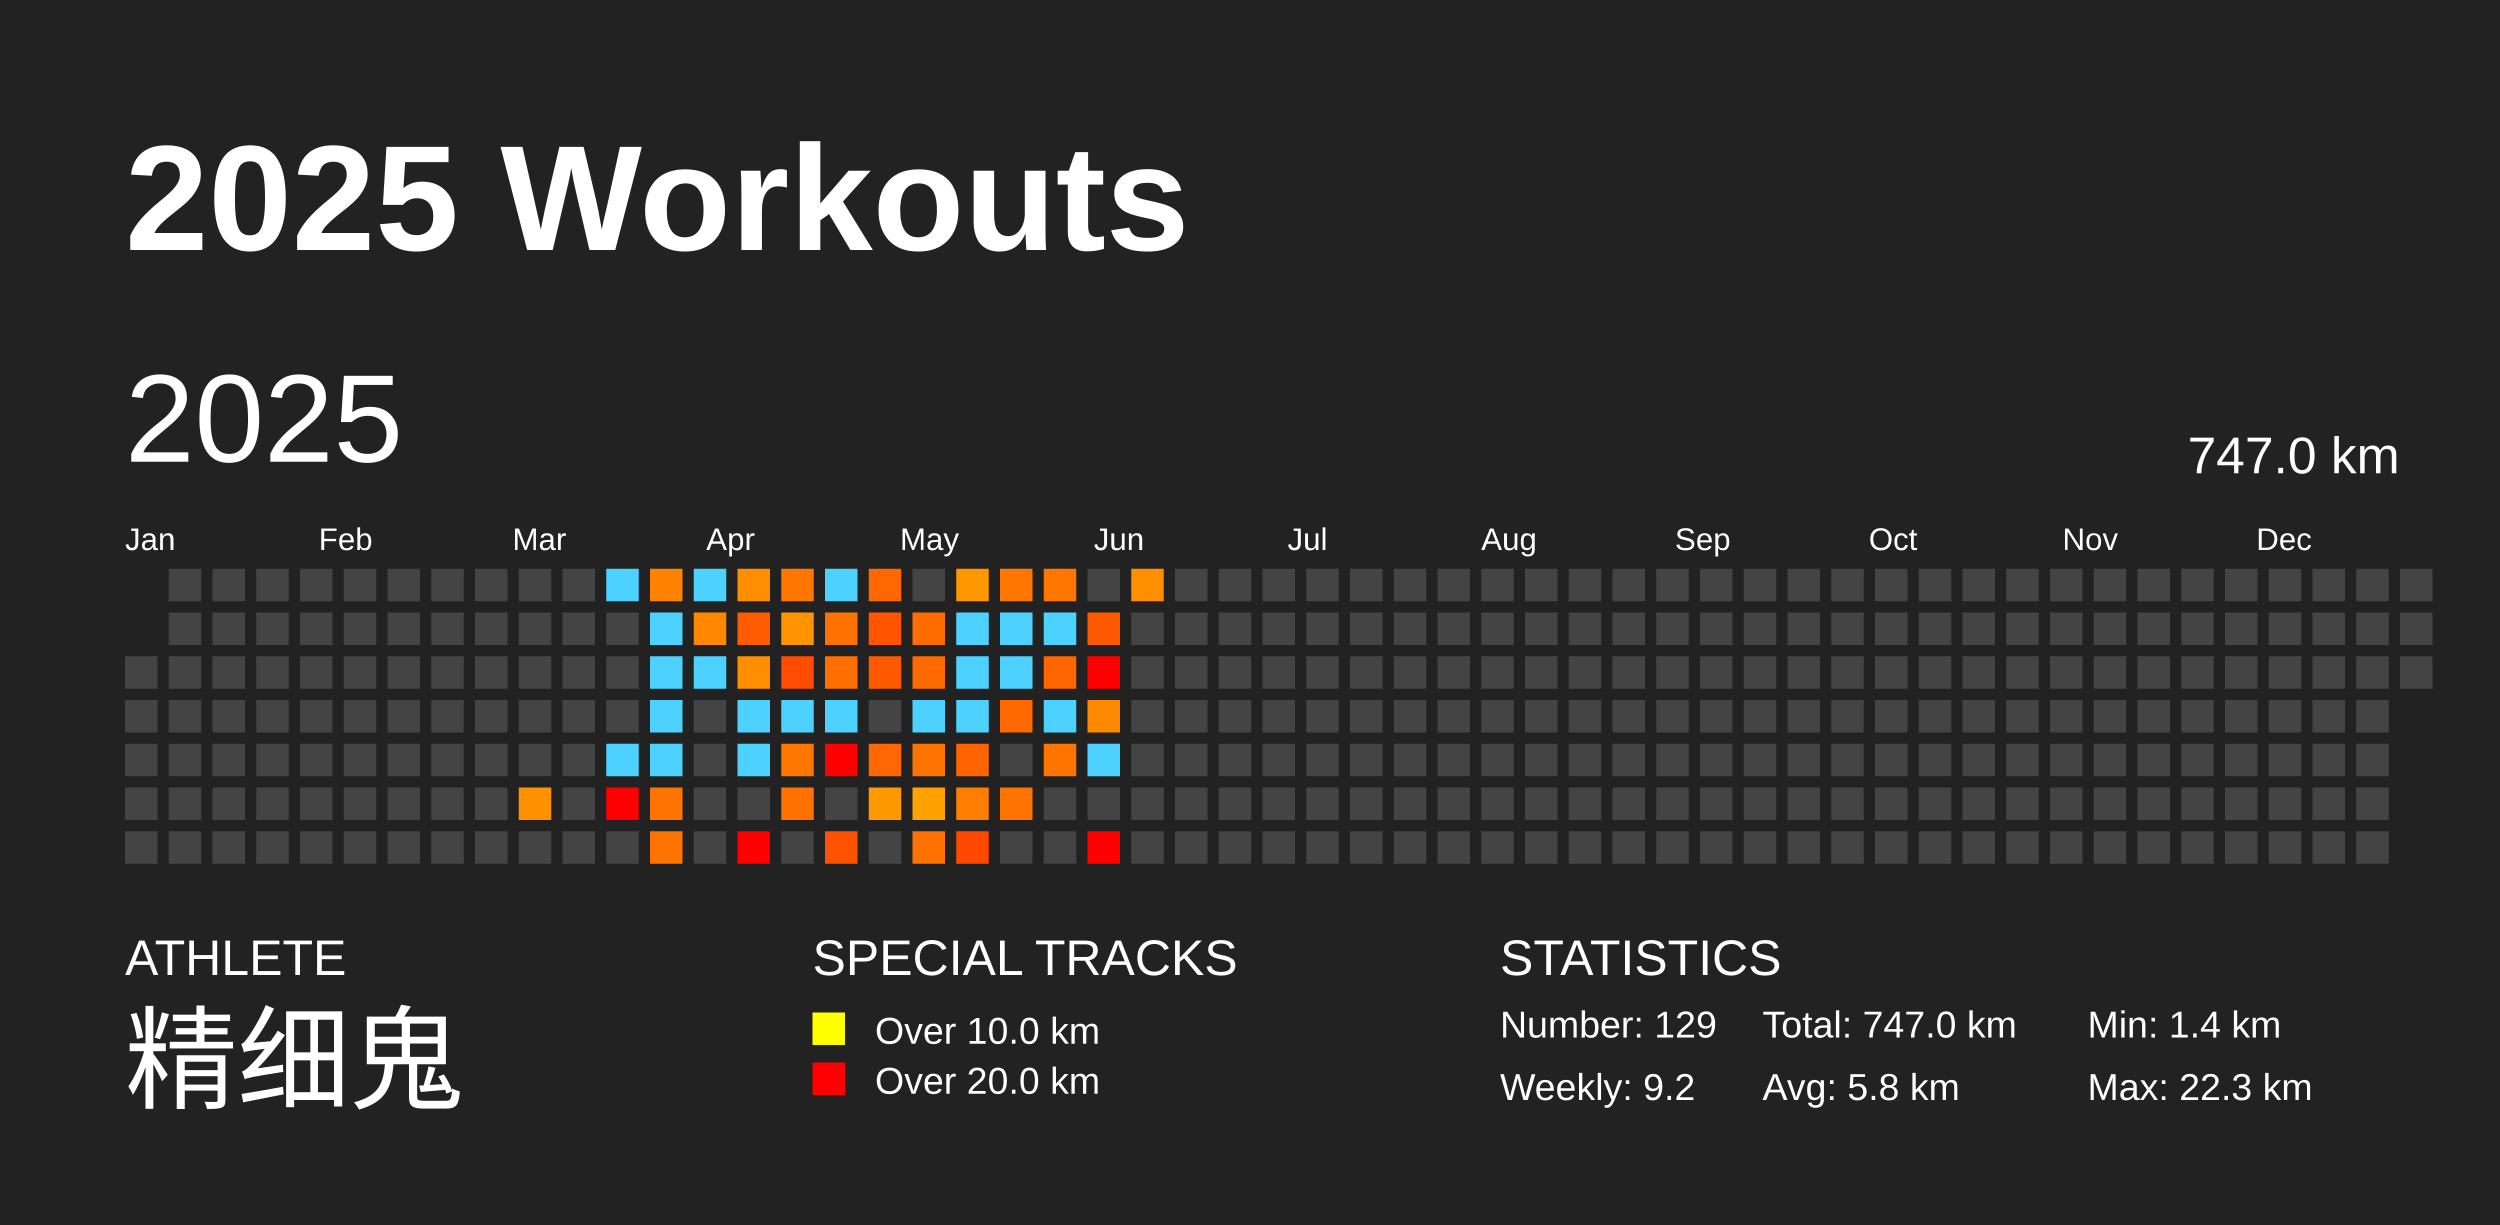
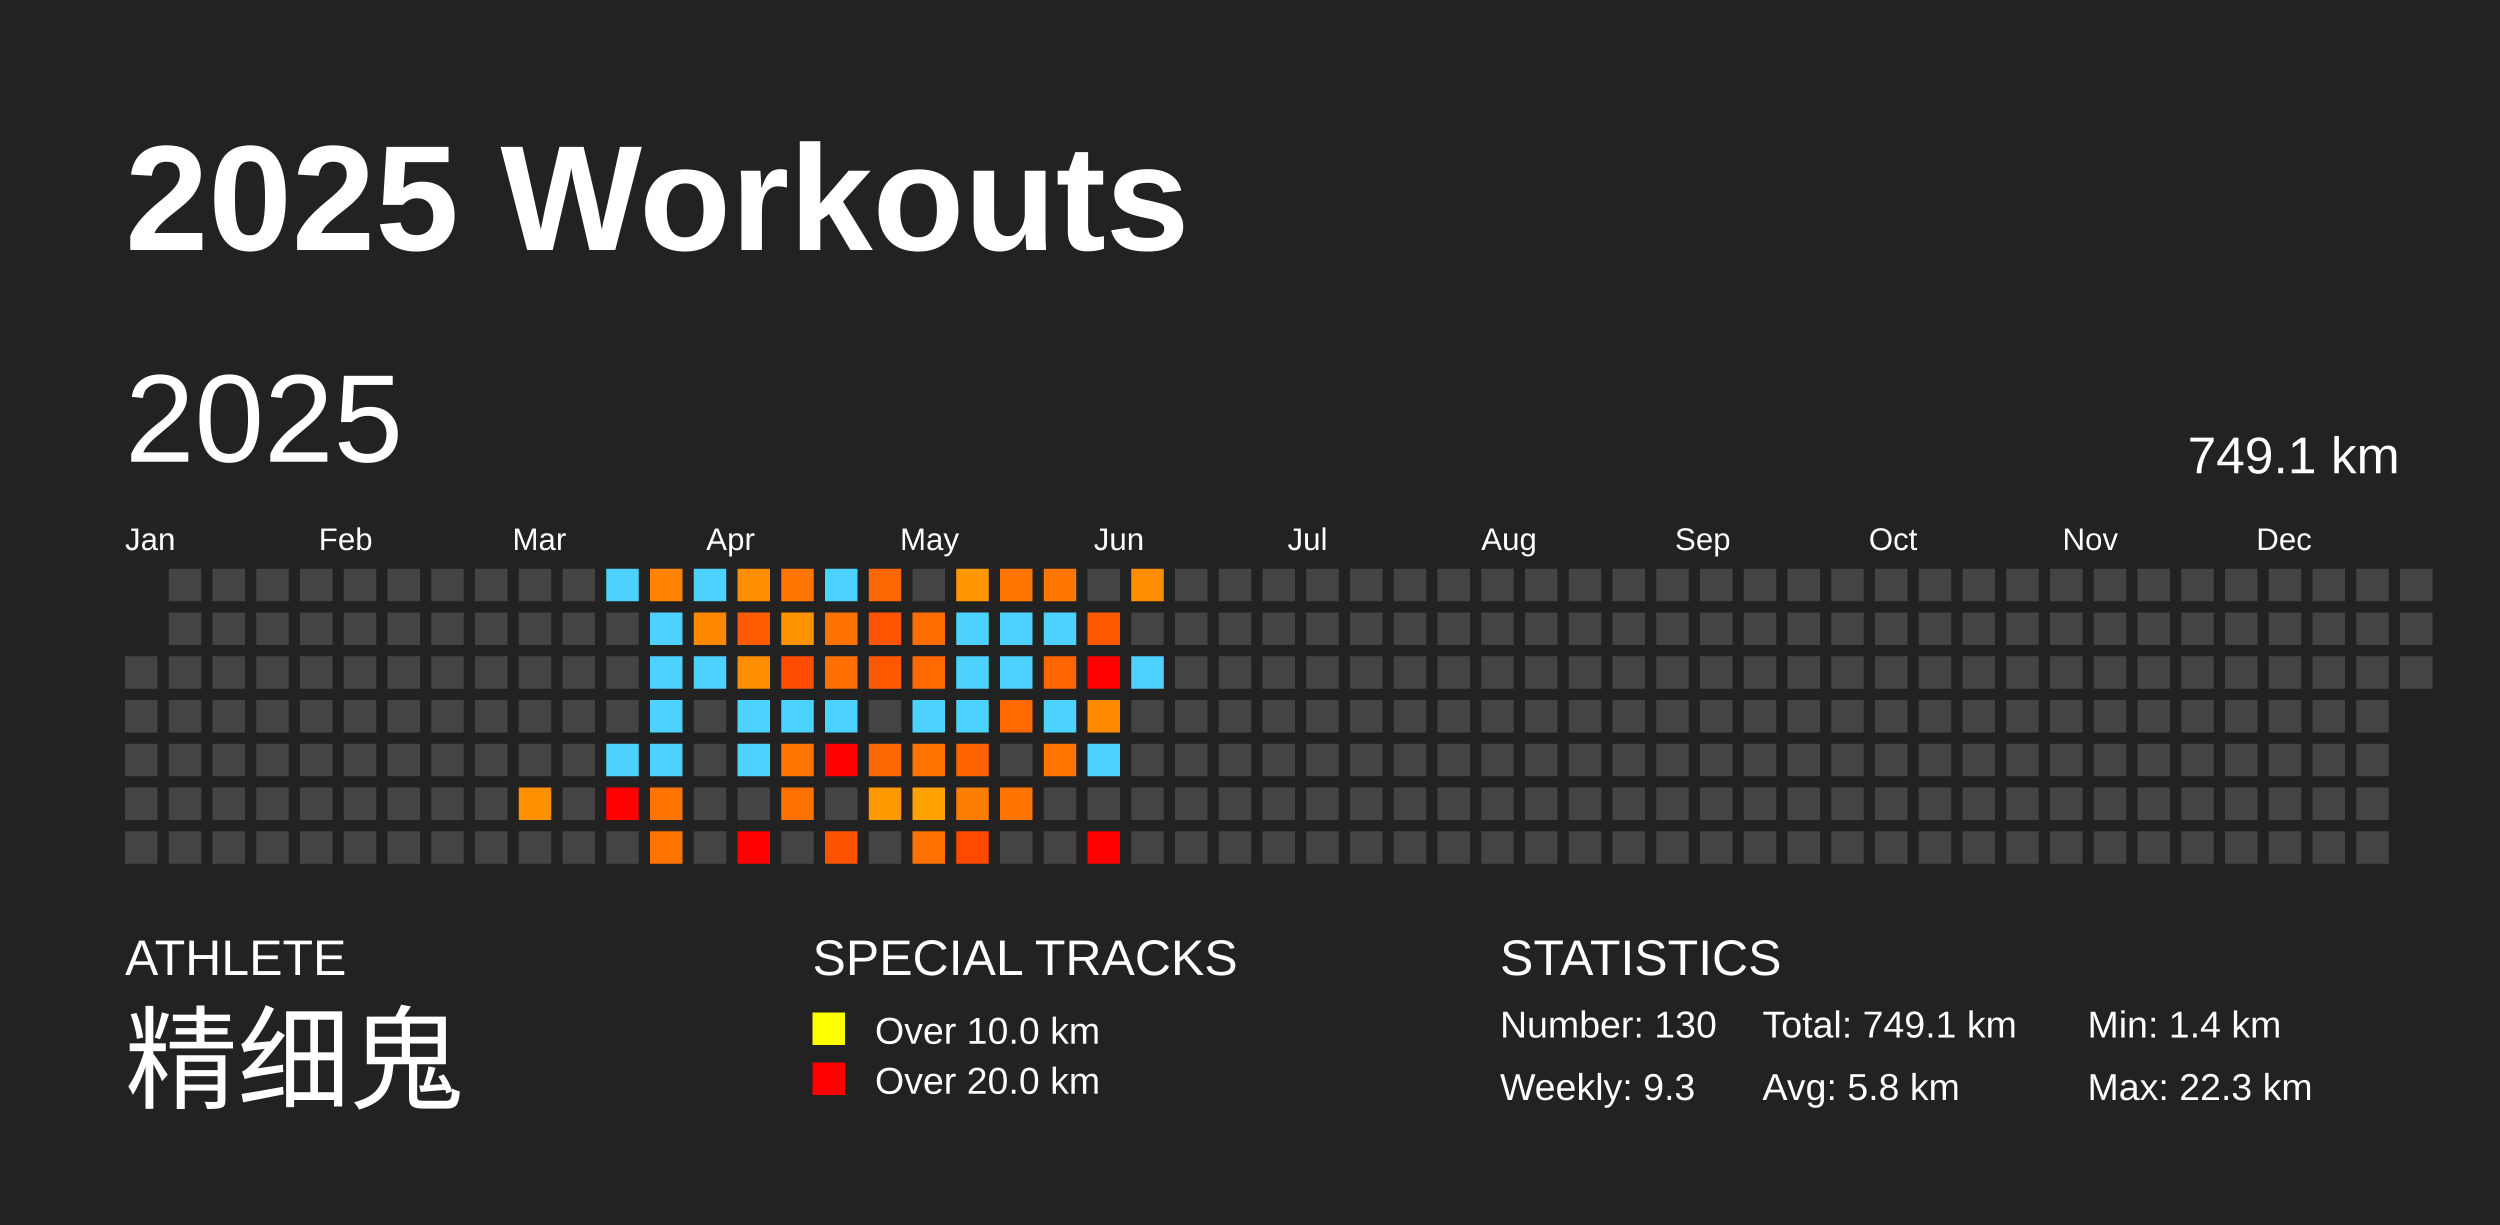
<svg xmlns="http://www.w3.org/2000/svg" baseProfile="full" height="98mm" version="1.1" viewBox="0,0,200,98" width="200mm">
  <defs />
  <rect fill="#222222" height="98" width="200" x="0" y="0" />
  <text fill="#FFFFFF" style="font-size:12px; font-family:Arial; font-weight:bold;" x="10" y="20">2025 Workouts</text>
  <text fill="#FFFFFF" style="font-size:4px; font-family:Arial" x="10" y="78">ATHLETE</text>
  <text fill="#FFFFFF" style="font-size:9px; font-family:Arial" x="10" y="88">精细鬼</text>
  <text fill="#FFFFFF" style="font-size:4px; font-family:Arial" x="65" y="78">SPECIAL TRACKS</text>
  <rect fill="yellow" height="2.6" width="2.6" x="65" y="81" />
  <text fill="#FFFFFF" style="font-size:3px; font-family:Arial" x="70" y="83.5">Over 10.0 km</text>
  <rect fill="red" height="2.6" width="2.6" x="65" y="85" />
  <text fill="#FFFFFF" style="font-size:3px; font-family:Arial" x="70" y="87.5">Over 20.0 km</text>
  <text fill="#FFFFFF" style="font-size:4px; font-family:Arial" x="120" y="78">STATISTICS</text>
-   <text fill="#FFFFFF" style="font-size:3px; font-family:Arial" x="120" y="83">Number: 129</text>
-   <text fill="#FFFFFF" style="font-size:3px; font-family:Arial" x="120" y="88">Weekly: 9.2</text>
-   <text fill="#FFFFFF" style="font-size:3px; font-family:Arial" x="141" y="83">Total: 747.0 km</text>
+   <text fill="#FFFFFF" style="font-size:3px; font-family:Arial" x="120" y="83">Number: 130</text>
+   <text fill="#FFFFFF" style="font-size:3px; font-family:Arial" x="120" y="88">Weekly: 9.3</text>
+   <text fill="#FFFFFF" style="font-size:3px; font-family:Arial" x="141" y="83">Total: 749.1 km</text>
  <text fill="#FFFFFF" style="font-size:3px; font-family:Arial" x="141" y="88">Avg: 5.8 km</text>
  <text fill="#FFFFFF" style="font-size:3px; font-family:Arial" x="167" y="83">Min: 1.4 km</text>
  <text fill="#FFFFFF" style="font-size:3px; font-family:Arial" x="167" y="88">Max: 22.3 km</text>
  <text dominant-baseline="hanging" fill="#FFFFFF" style="font-size:10.0px; font-family:Arial;" x="10" y="30">2025</text>
-   <text dominant-baseline="hanging" fill="#FFFFFF" style="font-size:4.125px; font-family:Arial;" x="175" y="35">747.0 km</text>
+   <text dominant-baseline="hanging" fill="#FFFFFF" style="font-size:4.125px; font-family:Arial;" x="175" y="35">749.1 km</text>
  <text fill="#FFFFFF" style="font-size:2.5px; font-family:Arial" x="10.0" y="44">Jan</text>
  <text fill="#FFFFFF" style="font-size:2.5px; font-family:Arial" x="25.5" y="44">Feb</text>
  <text fill="#FFFFFF" style="font-size:2.5px; font-family:Arial" x="41.0" y="44">Mar</text>
  <text fill="#FFFFFF" style="font-size:2.5px; font-family:Arial" x="56.5" y="44">Apr</text>
  <text fill="#FFFFFF" style="font-size:2.5px; font-family:Arial" x="72.0" y="44">May</text>
  <text fill="#FFFFFF" style="font-size:2.5px; font-family:Arial" x="87.5" y="44">Jun</text>
  <text fill="#FFFFFF" style="font-size:2.5px; font-family:Arial" x="103.0" y="44">Jul</text>
  <text fill="#FFFFFF" style="font-size:2.5px; font-family:Arial" x="118.5" y="44">Aug</text>
  <text fill="#FFFFFF" style="font-size:2.5px; font-family:Arial" x="134.0" y="44">Sep</text>
  <text fill="#FFFFFF" style="font-size:2.5px; font-family:Arial" x="149.5" y="44">Oct</text>
  <text fill="#FFFFFF" style="font-size:2.5px; font-family:Arial" x="165.0" y="44">Nov</text>
  <text fill="#FFFFFF" style="font-size:2.5px; font-family:Arial" x="180.5" y="44">Dec</text>
  <rect fill="#444444" height="2.6" width="2.6" x="10.0" y="52.5" />
  <rect fill="#444444" height="2.6" width="2.6" x="10.0" y="56.0" />
  <rect fill="#444444" height="2.6" width="2.6" x="10.0" y="59.5" />
  <rect fill="#444444" height="2.6" width="2.6" x="10.0" y="63.0" />
  <rect fill="#444444" height="2.6" width="2.6" x="10.0" y="66.5" />
  <rect fill="#444444" height="2.6" width="2.6" x="13.5" y="45.5" />
  <rect fill="#444444" height="2.6" width="2.6" x="13.5" y="49.0" />
  <rect fill="#444444" height="2.6" width="2.6" x="13.5" y="52.5" />
  <rect fill="#444444" height="2.6" width="2.6" x="13.5" y="56.0" />
  <rect fill="#444444" height="2.6" width="2.6" x="13.5" y="59.5" />
  <rect fill="#444444" height="2.6" width="2.6" x="13.5" y="63.0" />
  <rect fill="#444444" height="2.6" width="2.6" x="13.5" y="66.5" />
  <rect fill="#444444" height="2.6" width="2.6" x="17.0" y="45.5" />
  <rect fill="#444444" height="2.6" width="2.6" x="17.0" y="49.0" />
  <rect fill="#444444" height="2.6" width="2.6" x="17.0" y="52.5" />
  <rect fill="#444444" height="2.6" width="2.6" x="17.0" y="56.0" />
  <rect fill="#444444" height="2.6" width="2.6" x="17.0" y="59.5" />
  <rect fill="#444444" height="2.6" width="2.6" x="17.0" y="63.0" />
  <rect fill="#444444" height="2.6" width="2.6" x="17.0" y="66.5" />
  <rect fill="#444444" height="2.6" width="2.6" x="20.5" y="45.5" />
  <rect fill="#444444" height="2.6" width="2.6" x="20.5" y="49.0" />
  <rect fill="#444444" height="2.6" width="2.6" x="20.5" y="52.5" />
  <rect fill="#444444" height="2.6" width="2.6" x="20.5" y="56.0" />
  <rect fill="#444444" height="2.6" width="2.6" x="20.5" y="59.5" />
  <rect fill="#444444" height="2.6" width="2.6" x="20.5" y="63.0" />
  <rect fill="#444444" height="2.6" width="2.6" x="20.5" y="66.5" />
  <rect fill="#444444" height="2.6" width="2.6" x="24.0" y="45.5" />
  <rect fill="#444444" height="2.6" width="2.6" x="24.0" y="49.0" />
  <rect fill="#444444" height="2.6" width="2.6" x="24.0" y="52.5" />
  <rect fill="#444444" height="2.6" width="2.6" x="24.0" y="56.0" />
  <rect fill="#444444" height="2.6" width="2.6" x="24.0" y="59.5" />
  <rect fill="#444444" height="2.6" width="2.6" x="24.0" y="63.0" />
  <rect fill="#444444" height="2.6" width="2.6" x="24.0" y="66.5" />
  <rect fill="#444444" height="2.6" width="2.6" x="27.5" y="45.5" />
  <rect fill="#444444" height="2.6" width="2.6" x="27.5" y="49.0" />
  <rect fill="#444444" height="2.6" width="2.6" x="27.5" y="52.5" />
  <rect fill="#444444" height="2.6" width="2.6" x="27.5" y="56.0" />
  <rect fill="#444444" height="2.6" width="2.6" x="27.5" y="59.5" />
  <rect fill="#444444" height="2.6" width="2.6" x="27.5" y="63.0" />
  <rect fill="#444444" height="2.6" width="2.6" x="27.5" y="66.5" />
  <rect fill="#444444" height="2.6" width="2.6" x="31.0" y="45.5" />
  <rect fill="#444444" height="2.6" width="2.6" x="31.0" y="49.0" />
  <rect fill="#444444" height="2.6" width="2.6" x="31.0" y="52.5" />
  <rect fill="#444444" height="2.6" width="2.6" x="31.0" y="56.0" />
  <rect fill="#444444" height="2.6" width="2.6" x="31.0" y="59.5" />
  <rect fill="#444444" height="2.6" width="2.6" x="31.0" y="63.0" />
  <rect fill="#444444" height="2.6" width="2.6" x="31.0" y="66.5" />
  <rect fill="#444444" height="2.6" width="2.6" x="34.5" y="45.5" />
  <rect fill="#444444" height="2.6" width="2.6" x="34.5" y="49.0" />
  <rect fill="#444444" height="2.6" width="2.6" x="34.5" y="52.5" />
  <rect fill="#444444" height="2.6" width="2.6" x="34.5" y="56.0" />
  <rect fill="#444444" height="2.6" width="2.6" x="34.5" y="59.5" />
  <rect fill="#444444" height="2.6" width="2.6" x="34.5" y="63.0" />
  <rect fill="#444444" height="2.6" width="2.6" x="34.5" y="66.5" />
  <rect fill="#444444" height="2.6" width="2.6" x="38.0" y="45.5" />
  <rect fill="#444444" height="2.6" width="2.6" x="38.0" y="49.0" />
  <rect fill="#444444" height="2.6" width="2.6" x="38.0" y="52.5" />
  <rect fill="#444444" height="2.6" width="2.6" x="38.0" y="56.0" />
  <rect fill="#444444" height="2.6" width="2.6" x="38.0" y="59.5" />
  <rect fill="#444444" height="2.6" width="2.6" x="38.0" y="63.0" />
  <rect fill="#444444" height="2.6" width="2.6" x="38.0" y="66.5" />
  <rect fill="#444444" height="2.6" width="2.6" x="41.5" y="45.5" />
  <rect fill="#444444" height="2.6" width="2.6" x="41.5" y="49.0" />
  <rect fill="#444444" height="2.6" width="2.6" x="41.5" y="52.5" />
  <rect fill="#444444" height="2.6" width="2.6" x="41.5" y="56.0" />
  <rect fill="#444444" height="2.6" width="2.6" x="41.5" y="59.5" />
  <rect fill="#ff9000" height="2.6" width="2.6" x="41.5" y="63.0" />
  <rect fill="#444444" height="2.6" width="2.6" x="41.5" y="66.5" />
  <rect fill="#444444" height="2.6" width="2.6" x="45.0" y="45.5" />
  <rect fill="#444444" height="2.6" width="2.6" x="45.0" y="49.0" />
  <rect fill="#444444" height="2.6" width="2.6" x="45.0" y="52.5" />
  <rect fill="#444444" height="2.6" width="2.6" x="45.0" y="56.0" />
  <rect fill="#444444" height="2.6" width="2.6" x="45.0" y="59.5" />
  <rect fill="#444444" height="2.6" width="2.6" x="45.0" y="63.0" />
  <rect fill="#444444" height="2.6" width="2.6" x="45.0" y="66.5" />
  <rect fill="#4dd2ff" height="2.6" width="2.6" x="48.5" y="45.5" />
  <rect fill="#444444" height="2.6" width="2.6" x="48.5" y="49.0" />
  <rect fill="#444444" height="2.6" width="2.6" x="48.5" y="52.5" />
  <rect fill="#444444" height="2.6" width="2.6" x="48.5" y="56.0" />
  <rect fill="#4dd2ff" height="2.6" width="2.6" x="48.5" y="59.5" />
  <rect fill="red" height="2.6" width="2.6" x="48.5" y="63.0" />
  <rect fill="#444444" height="2.6" width="2.6" x="48.5" y="66.5" />
  <rect fill="#ff8200" height="2.6" width="2.6" x="52.0" y="45.5" />
  <rect fill="#4dd2ff" height="2.6" width="2.6" x="52.0" y="49.0" />
  <rect fill="#4dd2ff" height="2.6" width="2.6" x="52.0" y="52.5" />
  <rect fill="#4dd2ff" height="2.6" width="2.6" x="52.0" y="56.0" />
  <rect fill="#4dd2ff" height="2.6" width="2.6" x="52.0" y="59.5" />
  <rect fill="#ff7300" height="2.6" width="2.6" x="52.0" y="63.0" />
  <rect fill="#ff7300" height="2.6" width="2.6" x="52.0" y="66.5" />
  <rect fill="#4dd2ff" height="2.6" width="2.6" x="55.5" y="45.5" />
  <rect fill="#ff8800" height="2.6" width="2.6" x="55.5" y="49.0" />
  <rect fill="#4dd2ff" height="2.6" width="2.6" x="55.5" y="52.5" />
  <rect fill="#444444" height="2.6" width="2.6" x="55.5" y="56.0" />
  <rect fill="#444444" height="2.6" width="2.6" x="55.5" y="59.5" />
  <rect fill="#444444" height="2.6" width="2.6" x="55.5" y="63.0" />
  <rect fill="#444444" height="2.6" width="2.6" x="55.5" y="66.5" />
  <rect fill="#ff8f00" height="2.6" width="2.6" x="59.0" y="45.5" />
  <rect fill="#ff5c00" height="2.6" width="2.6" x="59.0" y="49.0" />
  <rect fill="#ff8e00" height="2.6" width="2.6" x="59.0" y="52.5" />
  <rect fill="#4dd2ff" height="2.6" width="2.6" x="59.0" y="56.0" />
  <rect fill="#4dd2ff" height="2.6" width="2.6" x="59.0" y="59.5" />
  <rect fill="#444444" height="2.6" width="2.6" x="59.0" y="63.0" />
  <rect fill="red" height="2.6" width="2.6" x="59.0" y="66.5" />
  <rect fill="#ff7600" height="2.6" width="2.6" x="62.5" y="45.5" />
  <rect fill="#ff9300" height="2.6" width="2.6" x="62.5" y="49.0" />
  <rect fill="#ff4c00" height="2.6" width="2.6" x="62.5" y="52.5" />
  <rect fill="#4dd2ff" height="2.6" width="2.6" x="62.5" y="56.0" />
  <rect fill="#ff7600" height="2.6" width="2.6" x="62.5" y="59.5" />
  <rect fill="#ff7200" height="2.6" width="2.6" x="62.5" y="63.0" />
  <rect fill="#444444" height="2.6" width="2.6" x="62.5" y="66.5" />
  <rect fill="#4dd2ff" height="2.6" width="2.6" x="66.0" y="45.5" />
  <rect fill="#ff7200" height="2.6" width="2.6" x="66.0" y="49.0" />
  <rect fill="#ff6e00" height="2.6" width="2.6" x="66.0" y="52.5" />
  <rect fill="#4dd2ff" height="2.6" width="2.6" x="66.0" y="56.0" />
  <rect fill="red" height="2.6" width="2.6" x="66.0" y="59.5" />
  <rect fill="#444444" height="2.6" width="2.6" x="66.0" y="63.0" />
  <rect fill="#ff5200" height="2.6" width="2.6" x="66.0" y="66.5" />
  <rect fill="#ff6800" height="2.6" width="2.6" x="69.5" y="45.5" />
  <rect fill="#ff5500" height="2.6" width="2.6" x="69.5" y="49.0" />
  <rect fill="#ff5900" height="2.6" width="2.6" x="69.5" y="52.5" />
  <rect fill="#444444" height="2.6" width="2.6" x="69.5" y="56.0" />
  <rect fill="#ff6800" height="2.6" width="2.6" x="69.5" y="59.5" />
  <rect fill="#ff9900" height="2.6" width="2.6" x="69.5" y="63.0" />
  <rect fill="#444444" height="2.6" width="2.6" x="69.5" y="66.5" />
  <rect fill="#444444" height="2.6" width="2.6" x="73.0" y="45.5" />
  <rect fill="#ff6d00" height="2.6" width="2.6" x="73.0" y="49.0" />
  <rect fill="#ff6a00" height="2.6" width="2.6" x="73.0" y="52.5" />
  <rect fill="#4dd2ff" height="2.6" width="2.6" x="73.0" y="56.0" />
  <rect fill="#ff7400" height="2.6" width="2.6" x="73.0" y="59.5" />
  <rect fill="#ffa200" height="2.6" width="2.6" x="73.0" y="63.0" />
  <rect fill="#ff7100" height="2.6" width="2.6" x="73.0" y="66.5" />
  <rect fill="#ff9800" height="2.6" width="2.6" x="76.5" y="45.5" />
  <rect fill="#4dd2ff" height="2.6" width="2.6" x="76.5" y="49.0" />
  <rect fill="#4dd2ff" height="2.6" width="2.6" x="76.5" y="52.5" />
  <rect fill="#4dd2ff" height="2.6" width="2.6" x="76.5" y="56.0" />
  <rect fill="#ff6400" height="2.6" width="2.6" x="76.5" y="59.5" />
  <rect fill="#ff7d00" height="2.6" width="2.6" x="76.5" y="63.0" />
  <rect fill="#ff4900" height="2.6" width="2.6" x="76.5" y="66.5" />
  <rect fill="#ff7600" height="2.6" width="2.6" x="80.0" y="45.5" />
  <rect fill="#4dd2ff" height="2.6" width="2.6" x="80.0" y="49.0" />
  <rect fill="#4dd2ff" height="2.6" width="2.6" x="80.0" y="52.5" />
  <rect fill="#ff6900" height="2.6" width="2.6" x="80.0" y="56.0" />
  <rect fill="#444444" height="2.6" width="2.6" x="80.0" y="59.5" />
  <rect fill="#ff7300" height="2.6" width="2.6" x="80.0" y="63.0" />
  <rect fill="#444444" height="2.6" width="2.6" x="80.0" y="66.5" />
  <rect fill="#ff7700" height="2.6" width="2.6" x="83.5" y="45.5" />
  <rect fill="#4dd2ff" height="2.6" width="2.6" x="83.5" y="49.0" />
  <rect fill="#ff6500" height="2.6" width="2.6" x="83.5" y="52.5" />
  <rect fill="#4dd2ff" height="2.6" width="2.6" x="83.5" y="56.0" />
  <rect fill="#ff7500" height="2.6" width="2.6" x="83.5" y="59.5" />
  <rect fill="#444444" height="2.6" width="2.6" x="83.5" y="63.0" />
  <rect fill="#444444" height="2.6" width="2.6" x="83.5" y="66.5" />
  <rect fill="#444444" height="2.6" width="2.6" x="87.0" y="45.5" />
  <rect fill="#ff5900" height="2.6" width="2.6" x="87.0" y="49.0" />
  <rect fill="red" height="2.6" width="2.6" x="87.0" y="52.5" />
  <rect fill="#ff8900" height="2.6" width="2.6" x="87.0" y="56.0" />
  <rect fill="#4dd2ff" height="2.6" width="2.6" x="87.0" y="59.5" />
  <rect fill="#444444" height="2.6" width="2.6" x="87.0" y="63.0" />
  <rect fill="red" height="2.6" width="2.6" x="87.0" y="66.5" />
  <rect fill="#ff8e00" height="2.6" width="2.6" x="90.5" y="45.5" />
  <rect fill="#444444" height="2.6" width="2.6" x="90.5" y="49.0" />
-   <rect fill="#444444" height="2.6" width="2.6" x="90.5" y="52.5" />
+   <rect fill="#4dd2ff" height="2.6" width="2.6" x="90.5" y="52.5" />
  <rect fill="#444444" height="2.6" width="2.6" x="90.5" y="56.0" />
  <rect fill="#444444" height="2.6" width="2.6" x="90.5" y="59.5" />
  <rect fill="#444444" height="2.6" width="2.6" x="90.5" y="63.0" />
  <rect fill="#444444" height="2.6" width="2.6" x="90.5" y="66.5" />
  <rect fill="#444444" height="2.6" width="2.6" x="94.0" y="45.5" />
  <rect fill="#444444" height="2.6" width="2.6" x="94.0" y="49.0" />
  <rect fill="#444444" height="2.6" width="2.6" x="94.0" y="52.5" />
  <rect fill="#444444" height="2.6" width="2.6" x="94.0" y="56.0" />
  <rect fill="#444444" height="2.6" width="2.6" x="94.0" y="59.5" />
  <rect fill="#444444" height="2.6" width="2.6" x="94.0" y="63.0" />
  <rect fill="#444444" height="2.6" width="2.6" x="94.0" y="66.5" />
  <rect fill="#444444" height="2.6" width="2.6" x="97.5" y="45.5" />
  <rect fill="#444444" height="2.6" width="2.6" x="97.5" y="49.0" />
  <rect fill="#444444" height="2.6" width="2.6" x="97.5" y="52.5" />
  <rect fill="#444444" height="2.6" width="2.6" x="97.5" y="56.0" />
  <rect fill="#444444" height="2.6" width="2.6" x="97.5" y="59.5" />
  <rect fill="#444444" height="2.6" width="2.6" x="97.5" y="63.0" />
  <rect fill="#444444" height="2.6" width="2.6" x="97.5" y="66.5" />
  <rect fill="#444444" height="2.6" width="2.6" x="101.0" y="45.5" />
  <rect fill="#444444" height="2.6" width="2.6" x="101.0" y="49.0" />
  <rect fill="#444444" height="2.6" width="2.6" x="101.0" y="52.5" />
  <rect fill="#444444" height="2.6" width="2.6" x="101.0" y="56.0" />
  <rect fill="#444444" height="2.6" width="2.6" x="101.0" y="59.5" />
  <rect fill="#444444" height="2.6" width="2.6" x="101.0" y="63.0" />
  <rect fill="#444444" height="2.6" width="2.6" x="101.0" y="66.5" />
  <rect fill="#444444" height="2.6" width="2.6" x="104.5" y="45.5" />
  <rect fill="#444444" height="2.6" width="2.6" x="104.5" y="49.0" />
  <rect fill="#444444" height="2.6" width="2.6" x="104.5" y="52.5" />
  <rect fill="#444444" height="2.6" width="2.6" x="104.5" y="56.0" />
  <rect fill="#444444" height="2.6" width="2.6" x="104.5" y="59.5" />
  <rect fill="#444444" height="2.6" width="2.6" x="104.5" y="63.0" />
  <rect fill="#444444" height="2.6" width="2.6" x="104.5" y="66.5" />
  <rect fill="#444444" height="2.6" width="2.6" x="108.0" y="45.5" />
  <rect fill="#444444" height="2.6" width="2.6" x="108.0" y="49.0" />
  <rect fill="#444444" height="2.6" width="2.6" x="108.0" y="52.5" />
  <rect fill="#444444" height="2.6" width="2.6" x="108.0" y="56.0" />
  <rect fill="#444444" height="2.6" width="2.6" x="108.0" y="59.5" />
  <rect fill="#444444" height="2.6" width="2.6" x="108.0" y="63.0" />
  <rect fill="#444444" height="2.6" width="2.6" x="108.0" y="66.5" />
  <rect fill="#444444" height="2.6" width="2.6" x="111.5" y="45.5" />
  <rect fill="#444444" height="2.6" width="2.6" x="111.5" y="49.0" />
  <rect fill="#444444" height="2.6" width="2.6" x="111.5" y="52.5" />
  <rect fill="#444444" height="2.6" width="2.6" x="111.5" y="56.0" />
  <rect fill="#444444" height="2.6" width="2.6" x="111.5" y="59.5" />
  <rect fill="#444444" height="2.6" width="2.6" x="111.5" y="63.0" />
  <rect fill="#444444" height="2.6" width="2.6" x="111.5" y="66.5" />
  <rect fill="#444444" height="2.6" width="2.6" x="115.0" y="45.5" />
  <rect fill="#444444" height="2.6" width="2.6" x="115.0" y="49.0" />
  <rect fill="#444444" height="2.6" width="2.6" x="115.0" y="52.5" />
  <rect fill="#444444" height="2.6" width="2.6" x="115.0" y="56.0" />
  <rect fill="#444444" height="2.6" width="2.6" x="115.0" y="59.5" />
  <rect fill="#444444" height="2.6" width="2.6" x="115.0" y="63.0" />
  <rect fill="#444444" height="2.6" width="2.6" x="115.0" y="66.5" />
  <rect fill="#444444" height="2.6" width="2.6" x="118.5" y="45.5" />
  <rect fill="#444444" height="2.6" width="2.6" x="118.5" y="49.0" />
  <rect fill="#444444" height="2.6" width="2.6" x="118.5" y="52.5" />
  <rect fill="#444444" height="2.6" width="2.6" x="118.5" y="56.0" />
  <rect fill="#444444" height="2.6" width="2.6" x="118.5" y="59.5" />
  <rect fill="#444444" height="2.6" width="2.6" x="118.5" y="63.0" />
  <rect fill="#444444" height="2.6" width="2.6" x="118.5" y="66.5" />
  <rect fill="#444444" height="2.6" width="2.6" x="122.0" y="45.5" />
  <rect fill="#444444" height="2.6" width="2.6" x="122.0" y="49.0" />
  <rect fill="#444444" height="2.6" width="2.6" x="122.0" y="52.5" />
  <rect fill="#444444" height="2.6" width="2.6" x="122.0" y="56.0" />
  <rect fill="#444444" height="2.6" width="2.6" x="122.0" y="59.5" />
  <rect fill="#444444" height="2.6" width="2.6" x="122.0" y="63.0" />
  <rect fill="#444444" height="2.6" width="2.6" x="122.0" y="66.5" />
  <rect fill="#444444" height="2.6" width="2.6" x="125.5" y="45.5" />
  <rect fill="#444444" height="2.6" width="2.6" x="125.5" y="49.0" />
  <rect fill="#444444" height="2.6" width="2.6" x="125.5" y="52.5" />
  <rect fill="#444444" height="2.6" width="2.6" x="125.5" y="56.0" />
  <rect fill="#444444" height="2.6" width="2.6" x="125.5" y="59.5" />
  <rect fill="#444444" height="2.6" width="2.6" x="125.5" y="63.0" />
  <rect fill="#444444" height="2.6" width="2.6" x="125.5" y="66.5" />
  <rect fill="#444444" height="2.6" width="2.6" x="129.0" y="45.5" />
  <rect fill="#444444" height="2.6" width="2.6" x="129.0" y="49.0" />
  <rect fill="#444444" height="2.6" width="2.6" x="129.0" y="52.5" />
  <rect fill="#444444" height="2.6" width="2.6" x="129.0" y="56.0" />
  <rect fill="#444444" height="2.6" width="2.6" x="129.0" y="59.5" />
  <rect fill="#444444" height="2.6" width="2.6" x="129.0" y="63.0" />
  <rect fill="#444444" height="2.6" width="2.6" x="129.0" y="66.5" />
  <rect fill="#444444" height="2.6" width="2.6" x="132.5" y="45.5" />
  <rect fill="#444444" height="2.6" width="2.6" x="132.5" y="49.0" />
  <rect fill="#444444" height="2.6" width="2.6" x="132.5" y="52.5" />
  <rect fill="#444444" height="2.6" width="2.6" x="132.5" y="56.0" />
  <rect fill="#444444" height="2.6" width="2.6" x="132.5" y="59.5" />
  <rect fill="#444444" height="2.6" width="2.6" x="132.5" y="63.0" />
  <rect fill="#444444" height="2.6" width="2.6" x="132.5" y="66.5" />
  <rect fill="#444444" height="2.6" width="2.6" x="136.0" y="45.5" />
  <rect fill="#444444" height="2.6" width="2.6" x="136.0" y="49.0" />
  <rect fill="#444444" height="2.6" width="2.6" x="136.0" y="52.5" />
  <rect fill="#444444" height="2.6" width="2.6" x="136.0" y="56.0" />
  <rect fill="#444444" height="2.6" width="2.6" x="136.0" y="59.5" />
  <rect fill="#444444" height="2.6" width="2.6" x="136.0" y="63.0" />
  <rect fill="#444444" height="2.6" width="2.6" x="136.0" y="66.5" />
  <rect fill="#444444" height="2.6" width="2.6" x="139.5" y="45.5" />
  <rect fill="#444444" height="2.6" width="2.6" x="139.5" y="49.0" />
  <rect fill="#444444" height="2.6" width="2.6" x="139.5" y="52.5" />
  <rect fill="#444444" height="2.6" width="2.6" x="139.5" y="56.0" />
  <rect fill="#444444" height="2.6" width="2.6" x="139.5" y="59.5" />
  <rect fill="#444444" height="2.6" width="2.6" x="139.5" y="63.0" />
  <rect fill="#444444" height="2.6" width="2.6" x="139.5" y="66.5" />
  <rect fill="#444444" height="2.6" width="2.6" x="143.0" y="45.5" />
  <rect fill="#444444" height="2.6" width="2.6" x="143.0" y="49.0" />
  <rect fill="#444444" height="2.6" width="2.6" x="143.0" y="52.5" />
  <rect fill="#444444" height="2.6" width="2.6" x="143.0" y="56.0" />
  <rect fill="#444444" height="2.6" width="2.6" x="143.0" y="59.5" />
  <rect fill="#444444" height="2.6" width="2.6" x="143.0" y="63.0" />
  <rect fill="#444444" height="2.6" width="2.6" x="143.0" y="66.5" />
  <rect fill="#444444" height="2.6" width="2.6" x="146.5" y="45.5" />
  <rect fill="#444444" height="2.6" width="2.6" x="146.5" y="49.0" />
  <rect fill="#444444" height="2.6" width="2.6" x="146.5" y="52.5" />
  <rect fill="#444444" height="2.6" width="2.6" x="146.5" y="56.0" />
  <rect fill="#444444" height="2.6" width="2.6" x="146.5" y="59.5" />
  <rect fill="#444444" height="2.6" width="2.6" x="146.5" y="63.0" />
  <rect fill="#444444" height="2.6" width="2.6" x="146.5" y="66.5" />
  <rect fill="#444444" height="2.6" width="2.6" x="150.0" y="45.5" />
  <rect fill="#444444" height="2.6" width="2.6" x="150.0" y="49.0" />
  <rect fill="#444444" height="2.6" width="2.6" x="150.0" y="52.5" />
  <rect fill="#444444" height="2.6" width="2.6" x="150.0" y="56.0" />
  <rect fill="#444444" height="2.6" width="2.6" x="150.0" y="59.5" />
  <rect fill="#444444" height="2.6" width="2.6" x="150.0" y="63.0" />
  <rect fill="#444444" height="2.6" width="2.6" x="150.0" y="66.5" />
  <rect fill="#444444" height="2.6" width="2.6" x="153.5" y="45.5" />
  <rect fill="#444444" height="2.6" width="2.6" x="153.5" y="49.0" />
  <rect fill="#444444" height="2.6" width="2.6" x="153.5" y="52.5" />
  <rect fill="#444444" height="2.6" width="2.6" x="153.5" y="56.0" />
  <rect fill="#444444" height="2.6" width="2.6" x="153.5" y="59.5" />
  <rect fill="#444444" height="2.6" width="2.6" x="153.5" y="63.0" />
  <rect fill="#444444" height="2.6" width="2.6" x="153.5" y="66.5" />
  <rect fill="#444444" height="2.6" width="2.6" x="157.0" y="45.5" />
  <rect fill="#444444" height="2.6" width="2.6" x="157.0" y="49.0" />
  <rect fill="#444444" height="2.6" width="2.6" x="157.0" y="52.5" />
  <rect fill="#444444" height="2.6" width="2.6" x="157.0" y="56.0" />
  <rect fill="#444444" height="2.6" width="2.6" x="157.0" y="59.5" />
  <rect fill="#444444" height="2.6" width="2.6" x="157.0" y="63.0" />
  <rect fill="#444444" height="2.6" width="2.6" x="157.0" y="66.5" />
  <rect fill="#444444" height="2.6" width="2.6" x="160.5" y="45.5" />
  <rect fill="#444444" height="2.6" width="2.6" x="160.5" y="49.0" />
  <rect fill="#444444" height="2.6" width="2.6" x="160.5" y="52.5" />
  <rect fill="#444444" height="2.6" width="2.6" x="160.5" y="56.0" />
  <rect fill="#444444" height="2.6" width="2.6" x="160.5" y="59.5" />
  <rect fill="#444444" height="2.6" width="2.6" x="160.5" y="63.0" />
  <rect fill="#444444" height="2.6" width="2.6" x="160.5" y="66.5" />
  <rect fill="#444444" height="2.6" width="2.6" x="164.0" y="45.5" />
  <rect fill="#444444" height="2.6" width="2.6" x="164.0" y="49.0" />
  <rect fill="#444444" height="2.6" width="2.6" x="164.0" y="52.5" />
  <rect fill="#444444" height="2.6" width="2.6" x="164.0" y="56.0" />
  <rect fill="#444444" height="2.6" width="2.6" x="164.0" y="59.5" />
  <rect fill="#444444" height="2.6" width="2.6" x="164.0" y="63.0" />
  <rect fill="#444444" height="2.6" width="2.6" x="164.0" y="66.5" />
  <rect fill="#444444" height="2.6" width="2.6" x="167.5" y="45.5" />
  <rect fill="#444444" height="2.6" width="2.6" x="167.5" y="49.0" />
  <rect fill="#444444" height="2.6" width="2.6" x="167.5" y="52.5" />
  <rect fill="#444444" height="2.6" width="2.6" x="167.5" y="56.0" />
  <rect fill="#444444" height="2.6" width="2.6" x="167.5" y="59.5" />
  <rect fill="#444444" height="2.6" width="2.6" x="167.5" y="63.0" />
  <rect fill="#444444" height="2.6" width="2.6" x="167.5" y="66.5" />
  <rect fill="#444444" height="2.6" width="2.6" x="171.0" y="45.5" />
  <rect fill="#444444" height="2.6" width="2.6" x="171.0" y="49.0" />
  <rect fill="#444444" height="2.6" width="2.6" x="171.0" y="52.5" />
  <rect fill="#444444" height="2.6" width="2.6" x="171.0" y="56.0" />
  <rect fill="#444444" height="2.6" width="2.6" x="171.0" y="59.5" />
  <rect fill="#444444" height="2.6" width="2.6" x="171.0" y="63.0" />
  <rect fill="#444444" height="2.6" width="2.6" x="171.0" y="66.5" />
  <rect fill="#444444" height="2.6" width="2.6" x="174.5" y="45.5" />
  <rect fill="#444444" height="2.6" width="2.6" x="174.5" y="49.0" />
  <rect fill="#444444" height="2.6" width="2.6" x="174.5" y="52.5" />
  <rect fill="#444444" height="2.6" width="2.6" x="174.5" y="56.0" />
  <rect fill="#444444" height="2.6" width="2.6" x="174.5" y="59.5" />
  <rect fill="#444444" height="2.6" width="2.6" x="174.5" y="63.0" />
  <rect fill="#444444" height="2.6" width="2.6" x="174.5" y="66.5" />
  <rect fill="#444444" height="2.6" width="2.6" x="178.0" y="45.5" />
  <rect fill="#444444" height="2.6" width="2.6" x="178.0" y="49.0" />
  <rect fill="#444444" height="2.6" width="2.6" x="178.0" y="52.5" />
  <rect fill="#444444" height="2.6" width="2.6" x="178.0" y="56.0" />
  <rect fill="#444444" height="2.6" width="2.6" x="178.0" y="59.5" />
  <rect fill="#444444" height="2.6" width="2.6" x="178.0" y="63.0" />
  <rect fill="#444444" height="2.6" width="2.6" x="178.0" y="66.5" />
  <rect fill="#444444" height="2.6" width="2.6" x="181.5" y="45.5" />
  <rect fill="#444444" height="2.6" width="2.6" x="181.5" y="49.0" />
  <rect fill="#444444" height="2.6" width="2.6" x="181.5" y="52.5" />
  <rect fill="#444444" height="2.6" width="2.6" x="181.5" y="56.0" />
  <rect fill="#444444" height="2.6" width="2.6" x="181.5" y="59.5" />
  <rect fill="#444444" height="2.6" width="2.6" x="181.5" y="63.0" />
  <rect fill="#444444" height="2.6" width="2.6" x="181.5" y="66.5" />
  <rect fill="#444444" height="2.6" width="2.6" x="185.0" y="45.5" />
  <rect fill="#444444" height="2.6" width="2.6" x="185.0" y="49.0" />
  <rect fill="#444444" height="2.6" width="2.6" x="185.0" y="52.5" />
  <rect fill="#444444" height="2.6" width="2.6" x="185.0" y="56.0" />
  <rect fill="#444444" height="2.6" width="2.6" x="185.0" y="59.5" />
  <rect fill="#444444" height="2.6" width="2.6" x="185.0" y="63.0" />
  <rect fill="#444444" height="2.6" width="2.6" x="185.0" y="66.5" />
  <rect fill="#444444" height="2.6" width="2.6" x="188.5" y="45.5" />
  <rect fill="#444444" height="2.6" width="2.6" x="188.5" y="49.0" />
  <rect fill="#444444" height="2.6" width="2.6" x="188.5" y="52.5" />
  <rect fill="#444444" height="2.6" width="2.6" x="188.5" y="56.0" />
  <rect fill="#444444" height="2.6" width="2.6" x="188.5" y="59.5" />
  <rect fill="#444444" height="2.6" width="2.6" x="188.5" y="63.0" />
  <rect fill="#444444" height="2.6" width="2.6" x="188.5" y="66.5" />
  <rect fill="#444444" height="2.6" width="2.6" x="192.0" y="45.5" />
  <rect fill="#444444" height="2.6" width="2.6" x="192.0" y="49.0" />
  <rect fill="#444444" height="2.6" width="2.6" x="192.0" y="52.5" />
</svg>
